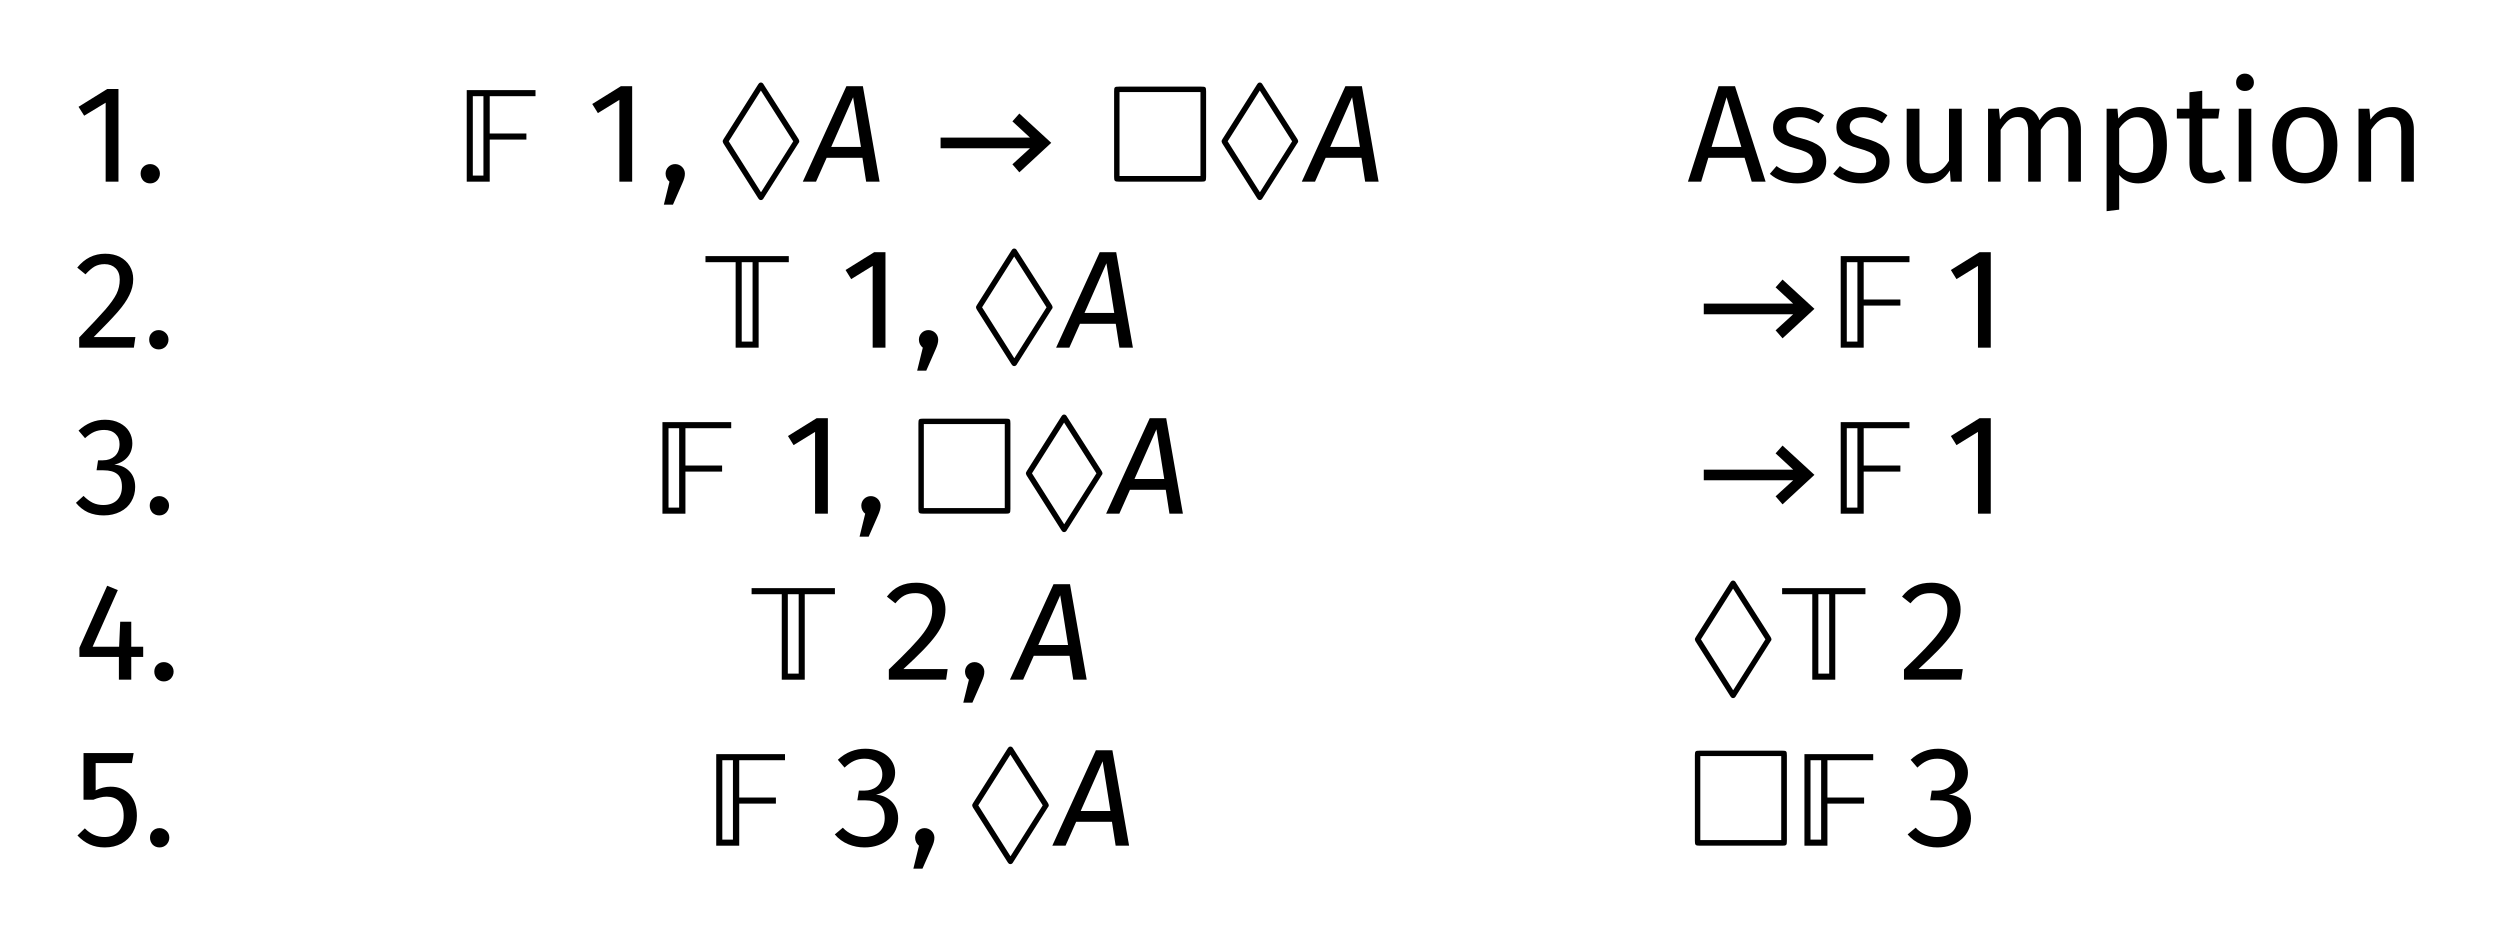
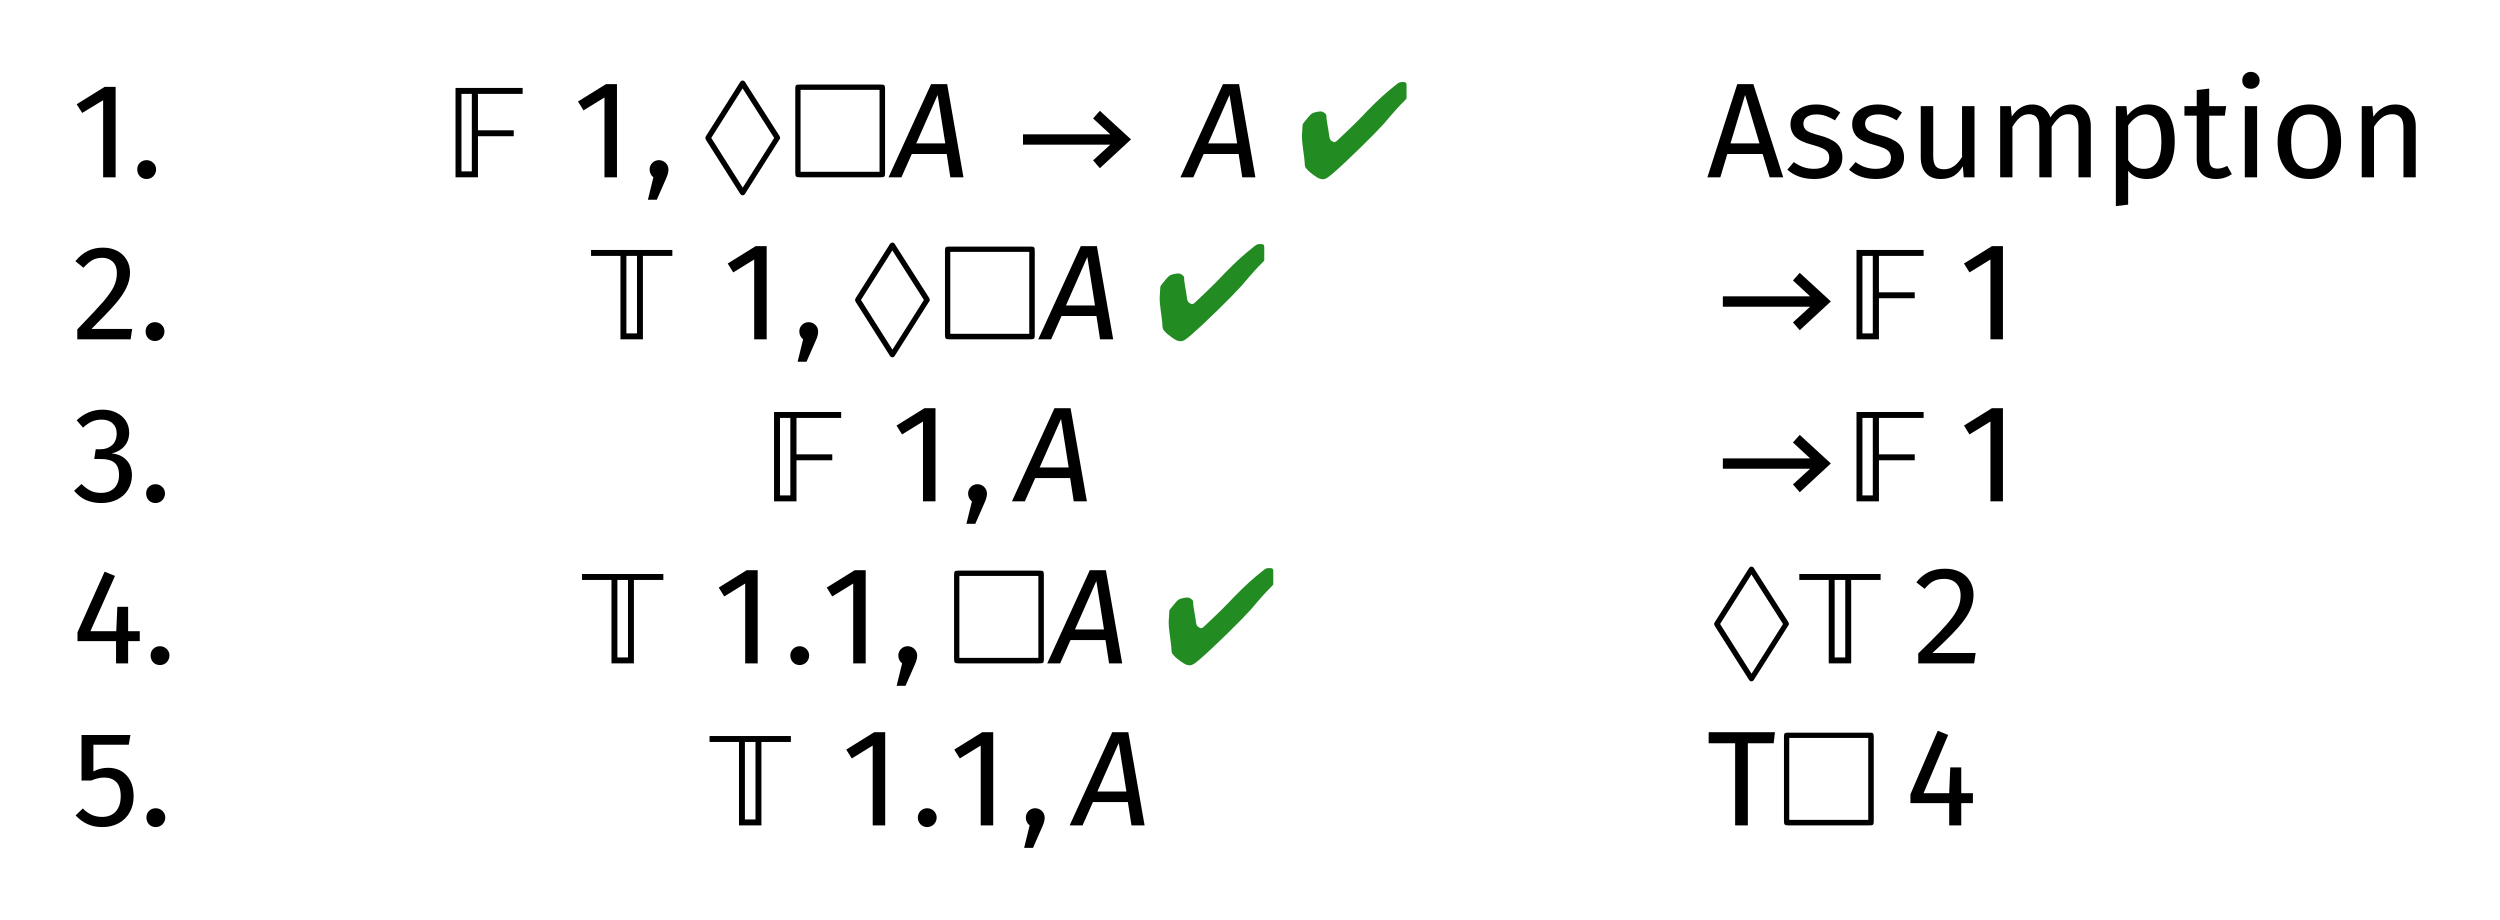
- <svg xmlns="http://www.w3.org/2000/svg" xmlns:xlink="http://www.w3.org/1999/xlink" viewBox="0 0 180.04 67.87">
+ <svg xmlns="http://www.w3.org/2000/svg" xmlns:xlink="http://www.w3.org/1999/xlink" viewBox="0 0 184.47 67.87">
  <defs>
    <g>
      <g id="glyph-0-0">
        <path d="M 3.219 -6.672 L 3.219 0 L 2.297 0 L 2.297 -5.688 L 0.75 -4.75 L 0.344 -5.391 L 2.406 -6.672 Z M 3.219 -6.672 " />
      </g>
      <g id="glyph-0-1">
        <path d="M 1.188 -1.266 C 1.383 -1.266 1.551 -1.195 1.688 -1.062 C 1.82 -0.938 1.891 -0.773 1.891 -0.578 C 1.891 -0.391 1.82 -0.223 1.688 -0.078 C 1.551 0.055 1.383 0.125 1.188 0.125 C 0.988 0.125 0.82 0.055 0.688 -0.078 C 0.562 -0.223 0.5 -0.391 0.5 -0.578 C 0.5 -0.773 0.562 -0.938 0.688 -1.062 C 0.82 -1.195 0.988 -1.266 1.188 -1.266 Z M 1.188 -1.266 " />
      </g>
      <g id="glyph-0-2">
        <path d="M 2.266 -6.766 C 2.672 -6.766 3.023 -6.688 3.328 -6.531 C 3.629 -6.375 3.863 -6.156 4.031 -5.875 C 4.195 -5.602 4.281 -5.289 4.281 -4.938 C 4.281 -4.539 4.188 -4.156 4 -3.781 C 3.82 -3.406 3.539 -3 3.156 -2.562 C 2.781 -2.133 2.207 -1.535 1.438 -0.766 L 4.438 -0.766 L 4.328 0 L 0.391 0 L 0.391 -0.734 C 1.273 -1.648 1.906 -2.32 2.281 -2.75 C 2.656 -3.188 2.922 -3.562 3.078 -3.875 C 3.234 -4.195 3.312 -4.539 3.312 -4.906 C 3.312 -5.25 3.211 -5.52 3.016 -5.719 C 2.816 -5.914 2.551 -6.016 2.219 -6.016 C 1.945 -6.016 1.707 -5.957 1.5 -5.844 C 1.301 -5.727 1.082 -5.539 0.844 -5.281 L 0.25 -5.766 C 0.52 -6.098 0.82 -6.348 1.156 -6.516 C 1.488 -6.68 1.859 -6.766 2.266 -6.766 Z M 2.266 -6.766 " />
      </g>
      <g id="glyph-0-3">
        <path d="M 2.25 -6.766 C 2.656 -6.766 3.004 -6.688 3.297 -6.531 C 3.598 -6.383 3.828 -6.18 3.984 -5.922 C 4.141 -5.66 4.219 -5.379 4.219 -5.078 C 4.219 -4.672 4.098 -4.332 3.859 -4.062 C 3.629 -3.801 3.316 -3.625 2.922 -3.531 C 3.367 -3.5 3.727 -3.344 4 -3.062 C 4.281 -2.781 4.422 -2.398 4.422 -1.922 C 4.422 -1.535 4.328 -1.188 4.141 -0.875 C 3.961 -0.562 3.695 -0.316 3.344 -0.141 C 3 0.035 2.602 0.125 2.156 0.125 C 1.75 0.125 1.375 0.051 1.031 -0.094 C 0.695 -0.25 0.406 -0.477 0.156 -0.781 L 0.703 -1.281 C 0.922 -1.062 1.145 -0.895 1.375 -0.781 C 1.602 -0.676 1.852 -0.625 2.125 -0.625 C 2.539 -0.625 2.867 -0.738 3.109 -0.969 C 3.348 -1.207 3.469 -1.531 3.469 -1.938 C 3.469 -2.375 3.352 -2.68 3.125 -2.859 C 2.906 -3.035 2.578 -3.125 2.141 -3.125 L 1.641 -3.125 L 1.75 -3.844 L 2.094 -3.844 C 2.438 -3.844 2.723 -3.941 2.953 -4.141 C 3.18 -4.348 3.297 -4.641 3.297 -5.016 C 3.297 -5.328 3.195 -5.57 3 -5.75 C 2.801 -5.938 2.531 -6.031 2.188 -6.031 C 1.926 -6.031 1.688 -5.984 1.469 -5.891 C 1.258 -5.797 1.039 -5.645 0.812 -5.438 L 0.344 -5.984 C 0.906 -6.504 1.539 -6.766 2.25 -6.766 Z M 2.25 -6.766 " />
      </g>
      <g id="glyph-0-4">
        <path d="M 5 -2.375 L 5 -1.641 L 4.141 -1.641 L 4.141 0 L 3.25 0 L 3.25 -1.641 L 0.406 -1.641 L 0.406 -2.297 L 2.406 -6.766 L 3.172 -6.453 L 1.359 -2.375 L 3.266 -2.375 L 3.344 -4.172 L 4.141 -4.172 L 4.141 -2.375 Z M 5 -2.375 " />
      </g>
      <g id="glyph-0-5">
        <path d="M 4.188 -5.953 L 1.578 -5.953 L 1.578 -3.984 C 1.922 -4.16 2.281 -4.25 2.656 -4.25 C 3.227 -4.25 3.688 -4.062 4.031 -3.688 C 4.375 -3.312 4.547 -2.797 4.547 -2.141 C 4.547 -1.691 4.445 -1.297 4.25 -0.953 C 4.062 -0.617 3.789 -0.352 3.438 -0.156 C 3.094 0.027 2.691 0.125 2.234 0.125 C 1.828 0.125 1.461 0.051 1.141 -0.094 C 0.828 -0.238 0.535 -0.453 0.266 -0.734 L 0.797 -1.25 C 1.004 -1.039 1.223 -0.883 1.453 -0.781 C 1.68 -0.676 1.938 -0.625 2.219 -0.625 C 2.645 -0.625 2.977 -0.754 3.219 -1.016 C 3.469 -1.285 3.594 -1.664 3.594 -2.156 C 3.594 -2.633 3.484 -2.984 3.266 -3.203 C 3.047 -3.422 2.75 -3.531 2.375 -3.531 C 2.195 -3.531 2.035 -3.508 1.891 -3.469 C 1.742 -3.438 1.586 -3.383 1.422 -3.312 L 0.703 -3.312 L 0.703 -6.672 L 4.312 -6.672 Z M 4.188 -5.953 " />
      </g>
      <g id="glyph-0-6">
        <path d="M 4.656 0 L 4.141 -1.719 L 1.531 -1.719 L 1.016 0 L 0.062 0 L 2.266 -6.875 L 3.453 -6.875 L 5.656 0 Z M 1.766 -2.5 L 3.906 -2.5 L 2.844 -6.078 Z M 1.766 -2.5 " />
      </g>
      <g id="glyph-0-7">
        <path d="M 2.375 -5.375 C 2.727 -5.375 3.047 -5.32 3.328 -5.219 C 3.617 -5.125 3.895 -4.977 4.156 -4.781 L 3.766 -4.203 C 3.523 -4.348 3.297 -4.457 3.078 -4.531 C 2.867 -4.602 2.645 -4.641 2.406 -4.641 C 2.102 -4.641 1.863 -4.578 1.688 -4.453 C 1.52 -4.336 1.438 -4.172 1.438 -3.953 C 1.438 -3.742 1.516 -3.578 1.672 -3.453 C 1.836 -3.336 2.133 -3.223 2.562 -3.109 C 3.145 -2.961 3.582 -2.766 3.875 -2.516 C 4.164 -2.266 4.312 -1.914 4.312 -1.469 C 4.312 -0.957 4.109 -0.562 3.703 -0.281 C 3.297 -0.008 2.805 0.125 2.234 0.125 C 1.43 0.125 0.77 -0.102 0.25 -0.562 L 0.734 -1.125 C 1.18 -0.789 1.676 -0.625 2.219 -0.625 C 2.562 -0.625 2.832 -0.691 3.031 -0.828 C 3.238 -0.973 3.344 -1.172 3.344 -1.422 C 3.344 -1.598 3.305 -1.738 3.234 -1.844 C 3.16 -1.957 3.031 -2.055 2.844 -2.141 C 2.664 -2.223 2.406 -2.312 2.062 -2.406 C 1.5 -2.551 1.094 -2.742 0.844 -2.984 C 0.602 -3.234 0.484 -3.547 0.484 -3.922 C 0.484 -4.203 0.562 -4.453 0.719 -4.672 C 0.883 -4.891 1.109 -5.062 1.391 -5.188 C 1.68 -5.312 2.008 -5.375 2.375 -5.375 Z M 2.375 -5.375 " />
      </g>
      <g id="glyph-0-8">
        <path d="M 4.859 0 L 4.062 0 L 4 -0.812 C 3.801 -0.488 3.57 -0.25 3.312 -0.094 C 3.051 0.051 2.734 0.125 2.359 0.125 C 1.898 0.125 1.539 -0.016 1.281 -0.297 C 1.02 -0.578 0.891 -0.973 0.891 -1.484 L 0.891 -5.25 L 1.812 -5.25 L 1.812 -1.578 C 1.812 -1.223 1.875 -0.969 2 -0.812 C 2.125 -0.664 2.332 -0.594 2.625 -0.594 C 3.133 -0.594 3.57 -0.895 3.938 -1.5 L 3.938 -5.25 L 4.859 -5.25 Z M 4.859 0 " />
      </g>
      <g id="glyph-0-9">
        <path d="M 6.219 -5.375 C 6.656 -5.375 7 -5.227 7.25 -4.938 C 7.508 -4.645 7.641 -4.254 7.641 -3.766 L 7.641 0 L 6.734 0 L 6.734 -3.641 C 6.734 -4.316 6.484 -4.656 5.984 -4.656 C 5.734 -4.656 5.516 -4.578 5.328 -4.422 C 5.148 -4.273 4.957 -4.047 4.75 -3.734 L 4.75 0 L 3.844 0 L 3.844 -3.641 C 3.844 -4.316 3.594 -4.656 3.094 -4.656 C 2.832 -4.656 2.609 -4.578 2.422 -4.422 C 2.242 -4.273 2.055 -4.047 1.859 -3.734 L 1.859 0 L 0.953 0 L 0.953 -5.25 L 1.734 -5.25 L 1.812 -4.484 C 2.207 -5.078 2.711 -5.375 3.328 -5.375 C 3.648 -5.375 3.926 -5.289 4.156 -5.125 C 4.383 -4.957 4.551 -4.723 4.656 -4.422 C 4.863 -4.734 5.094 -4.969 5.344 -5.125 C 5.594 -5.289 5.883 -5.375 6.219 -5.375 Z M 6.219 -5.375 " />
      </g>
      <g id="glyph-0-10">
        <path d="M 3.359 -5.375 C 4.023 -5.375 4.516 -5.133 4.828 -4.656 C 5.141 -4.176 5.297 -3.5 5.297 -2.625 C 5.297 -1.801 5.117 -1.133 4.766 -0.625 C 4.41 -0.125 3.898 0.125 3.234 0.125 C 2.648 0.125 2.191 -0.078 1.859 -0.484 L 1.859 2.016 L 0.953 2.125 L 0.953 -5.25 L 1.734 -5.25 L 1.797 -4.547 C 1.992 -4.805 2.227 -5.008 2.5 -5.156 C 2.77 -5.301 3.055 -5.375 3.359 -5.375 Z M 3.016 -0.625 C 3.879 -0.625 4.312 -1.289 4.312 -2.625 C 4.312 -3.969 3.914 -4.641 3.125 -4.641 C 2.863 -4.641 2.629 -4.562 2.422 -4.406 C 2.211 -4.258 2.023 -4.066 1.859 -3.828 L 1.859 -1.266 C 1.992 -1.055 2.16 -0.895 2.359 -0.781 C 2.555 -0.676 2.773 -0.625 3.016 -0.625 Z M 3.016 -0.625 " />
      </g>
      <g id="glyph-0-11">
        <path d="M 3.594 -0.234 C 3.25 0.004 2.859 0.125 2.422 0.125 C 1.973 0.125 1.625 0 1.375 -0.25 C 1.125 -0.508 1 -0.883 1 -1.375 L 1 -4.547 L 0.094 -4.547 L 0.094 -5.25 L 1 -5.25 L 1 -6.438 L 1.922 -6.547 L 1.922 -5.25 L 3.172 -5.25 L 3.078 -4.547 L 1.922 -4.547 L 1.922 -1.422 C 1.922 -1.141 1.969 -0.938 2.062 -0.812 C 2.164 -0.695 2.328 -0.641 2.547 -0.641 C 2.754 -0.641 2.988 -0.707 3.25 -0.844 Z M 3.594 -0.234 " />
      </g>
      <g id="glyph-0-12">
        <path d="M 1.859 -5.25 L 1.859 0 L 0.953 0 L 0.953 -5.25 Z M 1.391 -7.781 C 1.586 -7.781 1.742 -7.719 1.859 -7.594 C 1.984 -7.477 2.047 -7.328 2.047 -7.141 C 2.047 -6.961 1.984 -6.816 1.859 -6.703 C 1.742 -6.586 1.586 -6.531 1.391 -6.531 C 1.211 -6.531 1.062 -6.586 0.938 -6.703 C 0.82 -6.816 0.766 -6.961 0.766 -7.141 C 0.766 -7.328 0.82 -7.477 0.938 -7.594 C 1.062 -7.719 1.211 -7.781 1.391 -7.781 Z M 1.391 -7.781 " />
      </g>
      <g id="glyph-0-13">
        <path d="M 2.922 -5.375 C 3.66 -5.375 4.234 -5.125 4.641 -4.625 C 5.047 -4.133 5.25 -3.469 5.25 -2.625 C 5.25 -2.082 5.156 -1.602 4.969 -1.188 C 4.781 -0.77 4.508 -0.445 4.156 -0.219 C 3.812 0.008 3.395 0.125 2.906 0.125 C 2.164 0.125 1.586 -0.117 1.172 -0.609 C 0.766 -1.109 0.562 -1.781 0.562 -2.625 C 0.562 -3.164 0.656 -3.645 0.844 -4.062 C 1.031 -4.477 1.301 -4.801 1.656 -5.031 C 2.008 -5.258 2.43 -5.375 2.922 -5.375 Z M 2.922 -4.641 C 2.016 -4.641 1.562 -3.969 1.562 -2.625 C 1.562 -1.289 2.008 -0.625 2.906 -0.625 C 3.812 -0.625 4.266 -1.289 4.266 -2.625 C 4.266 -3.969 3.816 -4.641 2.922 -4.641 Z M 2.922 -4.641 " />
      </g>
      <g id="glyph-0-14">
        <path d="M 3.422 -5.375 C 3.898 -5.375 4.27 -5.227 4.531 -4.938 C 4.801 -4.656 4.938 -4.266 4.938 -3.766 L 4.938 0 L 4.031 0 L 4.031 -3.641 C 4.031 -4.016 3.957 -4.273 3.812 -4.422 C 3.676 -4.578 3.473 -4.656 3.203 -4.656 C 2.922 -4.656 2.672 -4.57 2.453 -4.406 C 2.242 -4.25 2.047 -4.023 1.859 -3.734 L 1.859 0 L 0.953 0 L 0.953 -5.25 L 1.734 -5.25 L 1.812 -4.469 C 2 -4.75 2.227 -4.969 2.5 -5.125 C 2.781 -5.289 3.086 -5.375 3.422 -5.375 Z M 3.422 -5.375 " />
      </g>
+       <g id="glyph-0-15">
+         <path d="M 5.047 -6.875 L 4.953 -6.062 L 3.047 -6.062 L 3.047 0 L 2.109 0 L 2.109 -6.062 L 0.156 -6.062 L 0.156 -6.875 Z M 5.047 -6.875 " />
+       </g>
      <g id="glyph-1-0">
        <path d="M 5.656 -6.156 L 5.656 -6.594 L 0.703 -6.594 L 0.703 0 L 2.359 0 L 2.359 -3.031 L 5 -3.031 L 5 -3.469 L 2.359 -3.469 L 2.359 -6.156 Z M 1.906 -0.438 L 1.141 -0.438 L 1.141 -6.156 L 1.906 -6.156 Z M 1.906 -0.438 " />
      </g>
      <g id="glyph-1-1">
        <path d="M 6.203 -6.156 L 6.203 -6.594 L 0.203 -6.594 L 0.203 -6.156 L 2.375 -6.156 L 2.375 0 L 4.031 0 L 4.031 -6.156 Z M 3.594 -0.438 L 2.812 -0.438 L 2.812 -6.156 L 3.594 -6.156 Z M 3.594 -0.438 " />
      </g>
      <g id="glyph-2-0">
        <path d="M 2.75 0 L 3.672 0 L 3.672 -6.875 L 2.859 -6.875 L 0.797 -5.594 L 1.203 -4.938 L 2.75 -5.891 Z M 2.75 0 " />
      </g>
      <g id="glyph-2-1">
        <path d="M 1.188 -1.266 C 0.797 -1.266 0.5 -0.953 0.5 -0.578 C 0.5 -0.344 0.609 -0.125 0.781 0 L 0.375 1.656 L 1.031 1.656 L 1.703 0.125 C 1.828 -0.156 1.891 -0.359 1.891 -0.578 C 1.891 -0.953 1.578 -1.266 1.188 -1.266 Z M 1.188 -1.266 " />
      </g>
      <g id="glyph-2-2">
        <path d="M 4.25 0 L 5.219 0 L 4.016 -6.875 L 2.828 -6.875 L -0.312 0 L 0.641 0 L 1.406 -1.719 L 3.984 -1.719 Z M 1.734 -2.5 L 3.312 -6.078 L 3.875 -2.5 Z M 1.734 -2.5 " />
      </g>
      <g id="glyph-2-3">
        <path d="M 1.203 -2.406 L 7.641 -2.406 L 6.375 -1.25 L 6.875 -0.672 L 9.172 -2.797 L 6.875 -4.906 L 6.375 -4.344 L 7.641 -3.172 L 1.203 -3.172 Z M 1.203 -2.406 " />
      </g>
      <g id="glyph-2-4">
+         <path d="M 1.188 -1.266 C 0.797 -1.266 0.5 -0.953 0.5 -0.578 C 0.5 -0.188 0.797 0.125 1.188 0.125 C 1.578 0.125 1.891 -0.188 1.891 -0.578 C 1.891 -0.953 1.578 -1.266 1.188 -1.266 Z M 1.188 -1.266 " />
+       </g>
+       <g id="glyph-2-5">
        <path d="M 2.578 -6.984 C 1.625 -6.984 0.984 -6.656 0.453 -5.984 L 1.062 -5.5 C 1.5 -6.016 1.859 -6.234 2.516 -6.234 C 3.266 -6.234 3.719 -5.766 3.719 -5.031 C 3.719 -3.938 3.141 -3.188 0.594 -0.734 L 0.594 0 L 4.719 0 L 4.828 -0.766 L 1.641 -0.766 C 3.875 -2.812 4.672 -3.812 4.672 -5.062 C 4.672 -6.156 3.891 -6.984 2.578 -6.984 Z M 2.578 -6.984 " />
      </g>
-       <g id="glyph-2-5">
-         <path d="M 2.5 -6.984 C 1.781 -6.984 1.094 -6.734 0.516 -6.188 L 1 -5.625 C 1.453 -6.047 1.859 -6.266 2.453 -6.266 C 3.156 -6.266 3.719 -5.859 3.719 -5.141 C 3.719 -4.344 3.094 -3.969 2.438 -3.969 L 2.031 -3.969 L 1.922 -3.266 L 2.5 -3.266 C 3.312 -3.266 3.891 -2.938 3.891 -1.984 C 3.891 -1.141 3.344 -0.625 2.406 -0.625 C 1.859 -0.625 1.297 -0.844 0.875 -1.297 L 0.297 -0.812 C 0.828 -0.172 1.641 0.125 2.438 0.125 C 3.891 0.125 4.859 -0.781 4.859 -1.969 C 4.859 -3.016 4.094 -3.625 3.266 -3.672 C 4.031 -3.844 4.641 -4.406 4.641 -5.266 C 4.641 -6.203 3.812 -6.984 2.5 -6.984 Z M 2.5 -6.984 " />
+       <g id="glyph-2-6">
+         <path d="M 5.094 -2.375 L 4.234 -2.375 L 4.234 -4.281 L 3.422 -4.281 L 3.344 -2.375 L 1.453 -2.375 L 3.266 -6.672 L 2.5 -6.984 L 0.484 -2.297 L 0.484 -1.641 L 3.344 -1.641 L 3.344 0 L 4.234 0 L 4.234 -1.641 L 5.094 -1.641 Z M 5.094 -2.375 " />
      </g>
      <g id="glyph-3-0">
        <path d="M 5.984 -2.719 C 6.078 -2.844 6.078 -2.859 6.078 -2.906 C 6.078 -2.969 6.016 -3.078 6.016 -3.078 L 3.531 -6.969 C 3.484 -7.062 3.422 -7.141 3.312 -7.141 C 3.203 -7.141 3.156 -7.062 3.094 -6.969 L 0.641 -3.094 C 0.562 -2.969 0.562 -2.953 0.562 -2.906 C 0.562 -2.844 0.625 -2.734 0.625 -2.734 L 3.094 1.156 C 3.156 1.25 3.203 1.328 3.312 1.328 C 3.422 1.328 3.484 1.25 3.531 1.156 Z M 1 -2.906 L 3.312 -6.562 L 5.641 -2.906 L 3.328 0.75 L 3.312 0.75 Z M 1 -2.906 " />
      </g>
      <g id="glyph-3-1">
        <path d="M 7.188 -6.5 C 7.188 -6.812 7.156 -6.844 6.844 -6.844 L 0.906 -6.844 C 0.594 -6.844 0.562 -6.812 0.562 -6.5 L 0.562 -0.359 C 0.562 -0.047 0.594 0 0.922 0 L 6.828 0 C 7.156 0 7.188 -0.031 7.188 -0.344 Z M 0.953 -6.453 L 6.781 -6.453 L 6.781 -0.406 L 0.953 -0.406 Z M 0.953 -6.453 " />
      </g>
+       <g id="glyph-4-0">
+         <path d="M 8.078 -6.766 C 8.078 -6.984 8.031 -7.031 7.797 -7.031 C 7.609 -7.031 7.531 -7.016 7.359 -6.875 C 6.547 -6.234 6.078 -5.812 5.172 -4.891 C 4.562 -4.234 4.109 -3.812 3.906 -3.609 C 3.375 -3.094 3.062 -2.812 2.969 -2.719 C 2.891 -2.641 2.797 -2.594 2.734 -2.594 C 2.719 -2.594 2.641 -2.625 2.578 -2.672 C 2.453 -2.734 2.406 -2.828 2.375 -3.047 C 2.328 -3.453 2.266 -3.719 2.25 -3.828 C 2.203 -4.109 2.156 -4.406 2.172 -4.422 C 2.172 -4.625 2.141 -4.672 2 -4.766 C 1.922 -4.828 1.828 -4.859 1.734 -4.859 C 1.594 -4.859 1.344 -4.812 1.219 -4.766 C 1.062 -4.703 0.984 -4.641 0.672 -4.25 C 0.422 -3.953 0.422 -3.953 0.406 -3.844 C 0.406 -3.75 0.359 -3.156 0.359 -3.062 C 0.359 -2.828 0.375 -2.578 0.422 -2.25 C 0.5 -1.688 0.578 -1.062 0.562 -1.031 C 0.578 -0.797 0.594 -0.734 0.703 -0.625 C 0.844 -0.453 1.031 -0.297 1.234 -0.156 C 1.562 0.078 1.703 0.141 1.922 0.141 C 2.109 0.141 2.266 0.031 2.688 -0.328 C 3.703 -1.203 5.719 -3.188 6.406 -3.953 C 7.141 -4.828 7.656 -5.391 7.812 -5.531 C 7.969 -5.688 8.062 -5.781 8.078 -5.828 Z M 8.078 -6.766 " />
+       </g>
    </g>
  </defs>
  <g fill="rgb(0%, 0%, 0%)" fill-opacity="1">
-     <use xlink:href="#glyph-0-0" x="5.312" y="13.083" />
-     <use xlink:href="#glyph-0-1" x="9.626" y="13.083" />
-   </g>
-   <g fill="rgb(0%, 0%, 0%)" fill-opacity="1">
-     <use xlink:href="#glyph-0-2" x="5.312" y="25.038" />
-     <use xlink:href="#glyph-0-1" x="10.243" y="25.038" />
-   </g>
-   <g fill="rgb(0%, 0%, 0%)" fill-opacity="1">
-     <use xlink:href="#glyph-0-3" x="5.312" y="36.994" />
-     <use xlink:href="#glyph-0-1" x="10.283" y="36.994" />
-   </g>
-   <g fill="rgb(0%, 0%, 0%)" fill-opacity="1">
-     <use xlink:href="#glyph-0-4" x="5.312" y="48.949" />
-     <use xlink:href="#glyph-0-1" x="10.612" y="48.949" />
-   </g>
-   <g fill="rgb(0%, 0%, 0%)" fill-opacity="1">
-     <use xlink:href="#glyph-0-5" x="5.312" y="60.904" />
-     <use xlink:href="#glyph-0-1" x="10.303" y="60.904" />
+     <use xlink:href="#glyph-0-0" x="5.313" y="13.083" />
+     <use xlink:href="#glyph-0-1" x="9.627" y="13.083" />
+   </g>
+   <g fill="rgb(0%, 0%, 0%)" fill-opacity="1">
+     <use xlink:href="#glyph-0-2" x="5.313" y="25.038" />
+     <use xlink:href="#glyph-0-1" x="10.244" y="25.038" />
+   </g>
+   <g fill="rgb(0%, 0%, 0%)" fill-opacity="1">
+     <use xlink:href="#glyph-0-3" x="5.313" y="36.994" />
+     <use xlink:href="#glyph-0-1" x="10.284" y="36.994" />
+   </g>
+   <g fill="rgb(0%, 0%, 0%)" fill-opacity="1">
+     <use xlink:href="#glyph-0-4" x="5.313" y="48.949" />
+     <use xlink:href="#glyph-0-1" x="10.613" y="48.949" />
+   </g>
+   <g fill="rgb(0%, 0%, 0%)" fill-opacity="1">
+     <use xlink:href="#glyph-0-5" x="5.313" y="60.904" />
+     <use xlink:href="#glyph-0-1" x="10.304" y="60.904" />
  </g>
  <g fill="rgb(0%, 0%, 0%)" fill-opacity="1">
    <use xlink:href="#glyph-1-0" x="32.909" y="13.083" />
  </g>
  <g fill="rgb(0%, 0%, 0%)" fill-opacity="1">
-     <use xlink:href="#glyph-2-0" x="41.854" y="13.083" />
-     <use xlink:href="#glyph-2-1" x="47.433" y="13.083" />
+     <use xlink:href="#glyph-2-0" x="41.853" y="13.083" />
+     <use xlink:href="#glyph-2-1" x="47.432" y="13.083" />
  </g>
  <g fill="rgb(0%, 0%, 0%)" fill-opacity="1">
    <use xlink:href="#glyph-3-0" x="51.484" y="13.083" />
-   </g>
-   <g fill="rgb(0%, 0%, 0%)" fill-opacity="1">
-     <use xlink:href="#glyph-2-2" x="58.126" y="13.083" />
-   </g>
-   <g fill="rgb(0%, 0%, 0%)" fill-opacity="1">
-     <use xlink:href="#glyph-2-3" x="66.534" y="13.083" />
-   </g>
-   <g fill="rgb(0%, 0%, 0%)" fill-opacity="1">
-     <use xlink:href="#glyph-3-1" x="79.671" y="13.083" />
-     <use xlink:href="#glyph-3-0" x="87.412" y="13.083" />
-   </g>
-   <g fill="rgb(0%, 0%, 0%)" fill-opacity="1">
-     <use xlink:href="#glyph-2-2" x="94.062" y="13.083" />
-   </g>
-   <g fill="rgb(0%, 0%, 0%)" fill-opacity="1">
-     <use xlink:href="#glyph-1-1" x="50.603" y="25.038" />
-   </g>
-   <g fill="rgb(0%, 0%, 0%)" fill-opacity="1">
-     <use xlink:href="#glyph-2-0" x="60.096" y="25.038" />
-     <use xlink:href="#glyph-2-1" x="65.675" y="25.038" />
-   </g>
-   <g fill="rgb(0%, 0%, 0%)" fill-opacity="1">
-     <use xlink:href="#glyph-3-0" x="69.726" y="25.038" />
-   </g>
-   <g fill="rgb(0%, 0%, 0%)" fill-opacity="1">
-     <use xlink:href="#glyph-2-2" x="76.368" y="25.038" />
-   </g>
-   <g fill="rgb(0%, 0%, 0%)" fill-opacity="1">
-     <use xlink:href="#glyph-1-0" x="47.003" y="36.994" />
-   </g>
-   <g fill="rgb(0%, 0%, 0%)" fill-opacity="1">
-     <use xlink:href="#glyph-2-0" x="55.948" y="36.994" />
-     <use xlink:href="#glyph-2-1" x="61.527" y="36.994" />
-   </g>
-   <g fill="rgb(0%, 0%, 0%)" fill-opacity="1">
-     <use xlink:href="#glyph-3-1" x="65.578" y="36.994" />
-     <use xlink:href="#glyph-3-0" x="73.319" y="36.994" />
-   </g>
-   <g fill="rgb(0%, 0%, 0%)" fill-opacity="1">
-     <use xlink:href="#glyph-2-2" x="79.969" y="36.994" />
-   </g>
-   <g fill="rgb(0%, 0%, 0%)" fill-opacity="1">
-     <use xlink:href="#glyph-1-1" x="53.924" y="48.949" />
-   </g>
-   <g fill="rgb(0%, 0%, 0%)" fill-opacity="1">
-     <use xlink:href="#glyph-2-4" x="63.417" y="48.949" />
-     <use xlink:href="#glyph-2-1" x="68.996" y="48.949" />
-   </g>
-   <g fill="rgb(0%, 0%, 0%)" fill-opacity="1">
-     <use xlink:href="#glyph-2-2" x="73.041" y="48.949" />
-   </g>
-   <g fill="rgb(0%, 0%, 0%)" fill-opacity="1">
-     <use xlink:href="#glyph-1-0" x="50.877" y="60.904" />
-   </g>
-   <g fill="rgb(0%, 0%, 0%)" fill-opacity="1">
-     <use xlink:href="#glyph-2-5" x="59.822" y="60.904" />
-     <use xlink:href="#glyph-2-1" x="65.401" y="60.904" />
-   </g>
-   <g fill="rgb(0%, 0%, 0%)" fill-opacity="1">
-     <use xlink:href="#glyph-3-0" x="69.452" y="60.904" />
-   </g>
-   <g fill="rgb(0%, 0%, 0%)" fill-opacity="1">
-     <use xlink:href="#glyph-2-2" x="76.094" y="60.904" />
-   </g>
-   <g fill="rgb(0%, 0%, 0%)" fill-opacity="1">
-     <use xlink:href="#glyph-0-6" x="121.496" y="13.083" />
-     <use xlink:href="#glyph-0-7" x="127.205" y="13.083" />
-   </g>
-   <g fill="rgb(0%, 0%, 0%)" fill-opacity="1">
-     <use xlink:href="#glyph-0-7" x="131.767" y="13.083" />
-     <use xlink:href="#glyph-0-8" x="136.42" y="13.083" />
-     <use xlink:href="#glyph-0-9" x="142.218" y="13.083" />
-     <use xlink:href="#glyph-0-10" x="150.756" y="13.083" />
-     <use xlink:href="#glyph-0-11" x="156.674" y="13.083" />
-     <use xlink:href="#glyph-0-12" x="160.27" y="13.083" />
-     <use xlink:href="#glyph-0-13" x="163.08" y="13.083" />
-     <use xlink:href="#glyph-0-14" x="168.898" y="13.083" />
-   </g>
-   <g fill="rgb(0%, 0%, 0%)" fill-opacity="1">
-     <use xlink:href="#glyph-2-3" x="121.496" y="25.038" />
-   </g>
-   <g fill="rgb(0%, 0%, 0%)" fill-opacity="1">
-     <use xlink:href="#glyph-1-0" x="131.857" y="25.038" />
-   </g>
-   <g fill="rgb(0%, 0%, 0%)" fill-opacity="1">
-     <use xlink:href="#glyph-2-0" x="139.695" y="25.038" />
-   </g>
-   <g fill="rgb(0%, 0%, 0%)" fill-opacity="1">
-     <use xlink:href="#glyph-2-3" x="121.496" y="36.994" />
-   </g>
-   <g fill="rgb(0%, 0%, 0%)" fill-opacity="1">
-     <use xlink:href="#glyph-1-0" x="131.857" y="36.994" />
-   </g>
-   <g fill="rgb(0%, 0%, 0%)" fill-opacity="1">
-     <use xlink:href="#glyph-2-0" x="139.695" y="36.994" />
-   </g>
-   <g fill="rgb(0%, 0%, 0%)" fill-opacity="1">
-     <use xlink:href="#glyph-3-0" x="121.496" y="48.949" />
-   </g>
-   <g fill="rgb(0%, 0%, 0%)" fill-opacity="1">
-     <use xlink:href="#glyph-1-1" x="128.138" y="48.949" />
-   </g>
-   <g fill="rgb(0%, 0%, 0%)" fill-opacity="1">
-     <use xlink:href="#glyph-2-4" x="136.523" y="48.949" />
-   </g>
-   <g fill="rgb(0%, 0%, 0%)" fill-opacity="1">
-     <use xlink:href="#glyph-3-1" x="121.496" y="60.904" />
-   </g>
-   <g fill="rgb(0%, 0%, 0%)" fill-opacity="1">
-     <use xlink:href="#glyph-1-0" x="129.245" y="60.904" />
-   </g>
-   <g fill="rgb(0%, 0%, 0%)" fill-opacity="1">
-     <use xlink:href="#glyph-2-5" x="137.082" y="60.904" />
+     <use xlink:href="#glyph-3-1" x="58.119" y="13.083" />
+   </g>
+   <g fill="rgb(0%, 0%, 0%)" fill-opacity="1">
+     <use xlink:href="#glyph-2-2" x="65.874" y="13.083" />
+   </g>
+   <g fill="rgb(0%, 0%, 0%)" fill-opacity="1">
+     <use xlink:href="#glyph-2-3" x="74.282" y="13.083" />
+   </g>
+   <g fill="rgb(0%, 0%, 0%)" fill-opacity="1">
+     <use xlink:href="#glyph-2-2" x="87.413" y="13.083" />
+   </g>
+   <g fill="rgb(13.199%, 54.5%, 13.199%)" fill-opacity="1">
+     <use xlink:href="#glyph-4-0" x="95.708" y="13.083" />
+   </g>
+   <g fill="rgb(0%, 0%, 0%)" fill-opacity="1">
+     <use xlink:href="#glyph-1-1" x="43.408" y="25.038" />
+   </g>
+   <g fill="rgb(0%, 0%, 0%)" fill-opacity="1">
+     <use xlink:href="#glyph-2-0" x="52.9" y="25.038" />
+     <use xlink:href="#glyph-2-1" x="58.479" y="25.038" />
+   </g>
+   <g fill="rgb(0%, 0%, 0%)" fill-opacity="1">
+     <use xlink:href="#glyph-3-0" x="62.531" y="25.038" />
+     <use xlink:href="#glyph-3-1" x="69.166" y="25.038" />
+   </g>
+   <g fill="rgb(0%, 0%, 0%)" fill-opacity="1">
+     <use xlink:href="#glyph-2-2" x="76.921" y="25.038" />
+   </g>
+   <g fill="rgb(13.199%, 54.5%, 13.199%)" fill-opacity="1">
+     <use xlink:href="#glyph-4-0" x="85.21" y="25.038" />
+   </g>
+   <g fill="rgb(0%, 0%, 0%)" fill-opacity="1">
+     <use xlink:href="#glyph-1-0" x="56.412" y="36.994" />
+   </g>
+   <g fill="rgb(0%, 0%, 0%)" fill-opacity="1">
+     <use xlink:href="#glyph-2-0" x="65.356" y="36.994" />
+     <use xlink:href="#glyph-2-1" x="70.935" y="36.994" />
+   </g>
+   <g fill="rgb(0%, 0%, 0%)" fill-opacity="1">
+     <use xlink:href="#glyph-2-2" x="74.98" y="36.994" />
+   </g>
+   <g fill="rgb(0%, 0%, 0%)" fill-opacity="1">
+     <use xlink:href="#glyph-1-1" x="42.744" y="48.949" />
+   </g>
+   <g fill="rgb(0%, 0%, 0%)" fill-opacity="1">
+     <use xlink:href="#glyph-2-0" x="52.236" y="48.949" />
+     <use xlink:href="#glyph-2-4" x="57.815" y="48.949" />
+     <use xlink:href="#glyph-2-0" x="60.206" y="48.949" />
+     <use xlink:href="#glyph-2-1" x="65.785" y="48.949" />
+   </g>
+   <g fill="rgb(0%, 0%, 0%)" fill-opacity="1">
+     <use xlink:href="#glyph-3-1" x="69.837" y="48.949" />
+   </g>
+   <g fill="rgb(0%, 0%, 0%)" fill-opacity="1">
+     <use xlink:href="#glyph-2-2" x="77.586" y="48.949" />
+   </g>
+   <g fill="rgb(13.199%, 54.5%, 13.199%)" fill-opacity="1">
+     <use xlink:href="#glyph-4-0" x="85.875" y="48.949" />
+   </g>
+   <g fill="rgb(0%, 0%, 0%)" fill-opacity="1">
+     <use xlink:href="#glyph-1-1" x="52.153" y="60.904" />
+   </g>
+   <g fill="rgb(0%, 0%, 0%)" fill-opacity="1">
+     <use xlink:href="#glyph-2-0" x="61.645" y="60.904" />
+     <use xlink:href="#glyph-2-4" x="67.224" y="60.904" />
+     <use xlink:href="#glyph-2-0" x="69.615" y="60.904" />
+     <use xlink:href="#glyph-2-1" x="75.194" y="60.904" />
+   </g>
+   <g fill="rgb(0%, 0%, 0%)" fill-opacity="1">
+     <use xlink:href="#glyph-2-2" x="79.239" y="60.904" />
+   </g>
+   <g fill="rgb(0%, 0%, 0%)" fill-opacity="1">
+     <use xlink:href="#glyph-0-6" x="125.923" y="13.083" />
+     <use xlink:href="#glyph-0-7" x="131.632" y="13.083" />
+   </g>
+   <g fill="rgb(0%, 0%, 0%)" fill-opacity="1">
+     <use xlink:href="#glyph-0-7" x="136.184" y="13.083" />
+     <use xlink:href="#glyph-0-8" x="140.837" y="13.083" />
+     <use xlink:href="#glyph-0-9" x="146.635" y="13.083" />
+     <use xlink:href="#glyph-0-10" x="155.173" y="13.083" />
+     <use xlink:href="#glyph-0-11" x="161.091" y="13.083" />
+     <use xlink:href="#glyph-0-12" x="164.687" y="13.083" />
+     <use xlink:href="#glyph-0-13" x="167.497" y="13.083" />
+     <use xlink:href="#glyph-0-14" x="173.315" y="13.083" />
+   </g>
+   <g fill="rgb(0%, 0%, 0%)" fill-opacity="1">
+     <use xlink:href="#glyph-2-3" x="125.923" y="25.038" />
+   </g>
+   <g fill="rgb(0%, 0%, 0%)" fill-opacity="1">
+     <use xlink:href="#glyph-1-0" x="136.284" y="25.038" />
+   </g>
+   <g fill="rgb(0%, 0%, 0%)" fill-opacity="1">
+     <use xlink:href="#glyph-2-0" x="144.121" y="25.038" />
+   </g>
+   <g fill="rgb(0%, 0%, 0%)" fill-opacity="1">
+     <use xlink:href="#glyph-2-3" x="125.923" y="36.994" />
+   </g>
+   <g fill="rgb(0%, 0%, 0%)" fill-opacity="1">
+     <use xlink:href="#glyph-1-0" x="136.284" y="36.994" />
+   </g>
+   <g fill="rgb(0%, 0%, 0%)" fill-opacity="1">
+     <use xlink:href="#glyph-2-0" x="144.121" y="36.994" />
+   </g>
+   <g fill="rgb(0%, 0%, 0%)" fill-opacity="1">
+     <use xlink:href="#glyph-3-0" x="125.923" y="48.949" />
+   </g>
+   <g fill="rgb(0%, 0%, 0%)" fill-opacity="1">
+     <use xlink:href="#glyph-1-1" x="132.564" y="48.949" />
+   </g>
+   <g fill="rgb(0%, 0%, 0%)" fill-opacity="1">
+     <use xlink:href="#glyph-2-5" x="140.95" y="48.949" />
+   </g>
+   <g fill="rgb(0%, 0%, 0%)" fill-opacity="1">
+     <use xlink:href="#glyph-0-15" x="125.923" y="60.904" />
+   </g>
+   <g fill="rgb(0%, 0%, 0%)" fill-opacity="1">
+     <use xlink:href="#glyph-3-1" x="131.073" y="60.904" />
+   </g>
+   <g fill="rgb(0%, 0%, 0%)" fill-opacity="1">
+     <use xlink:href="#glyph-2-6" x="140.483" y="60.904" />
  </g>
</svg>
